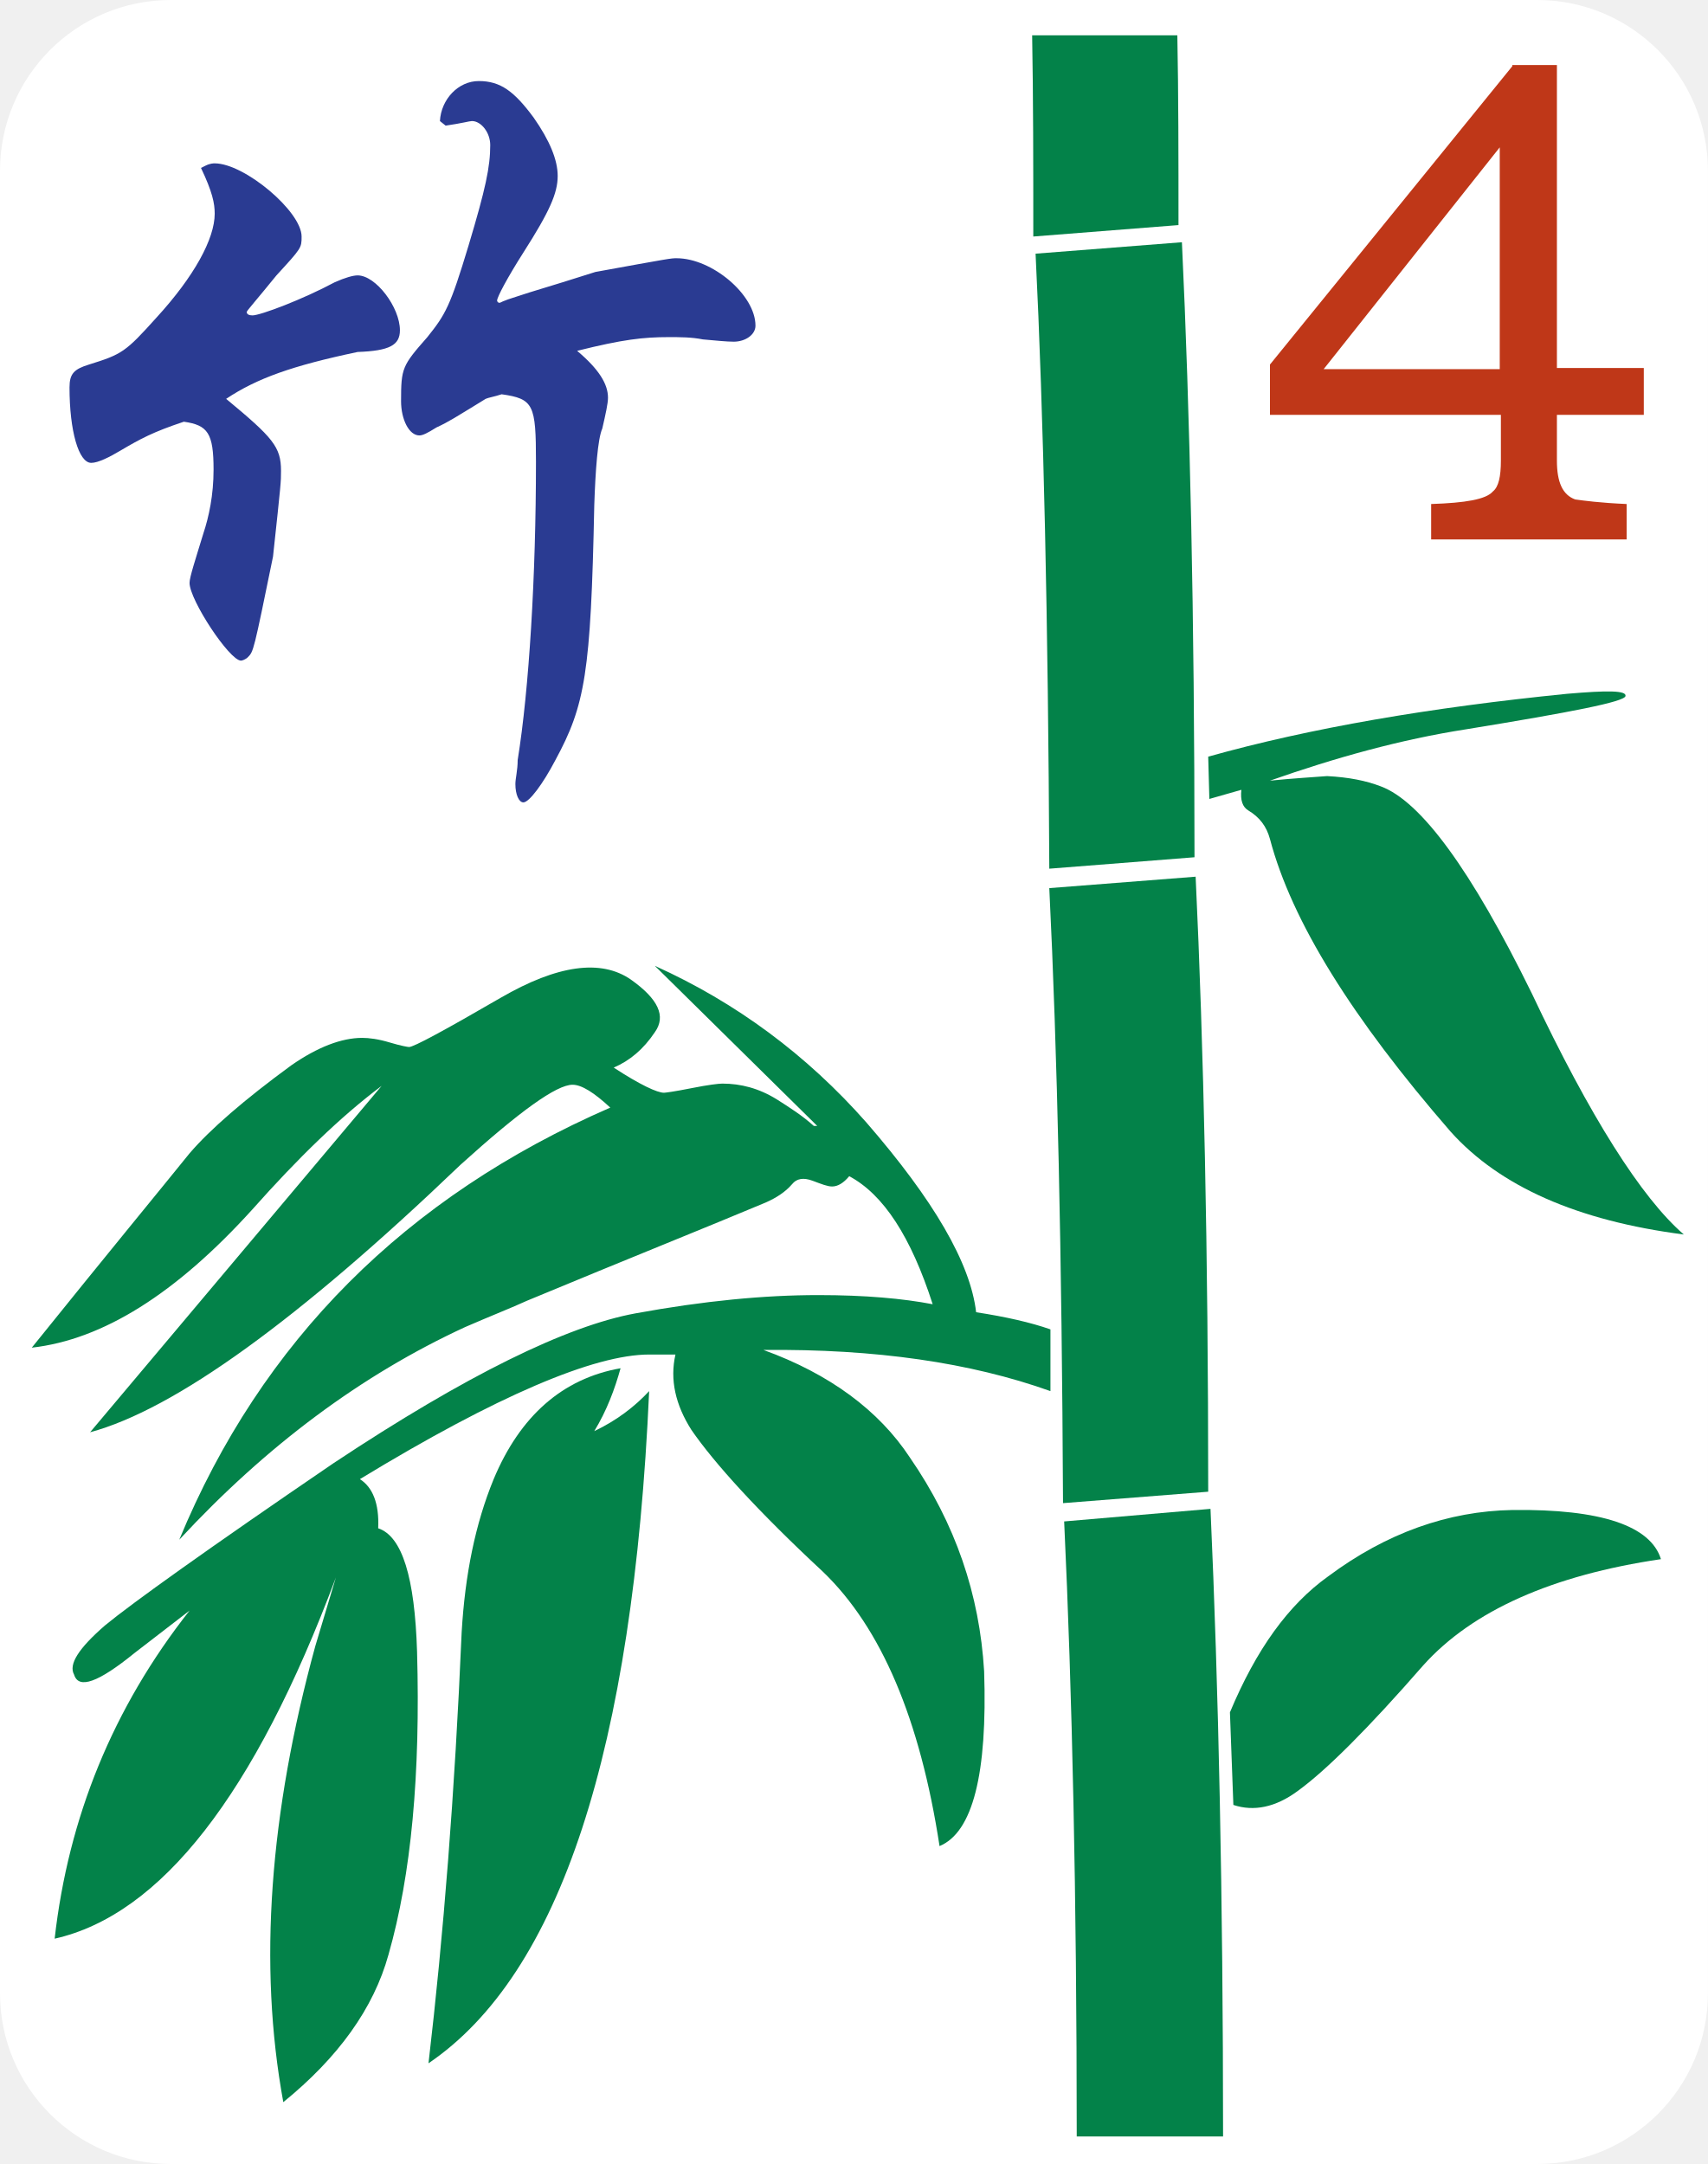
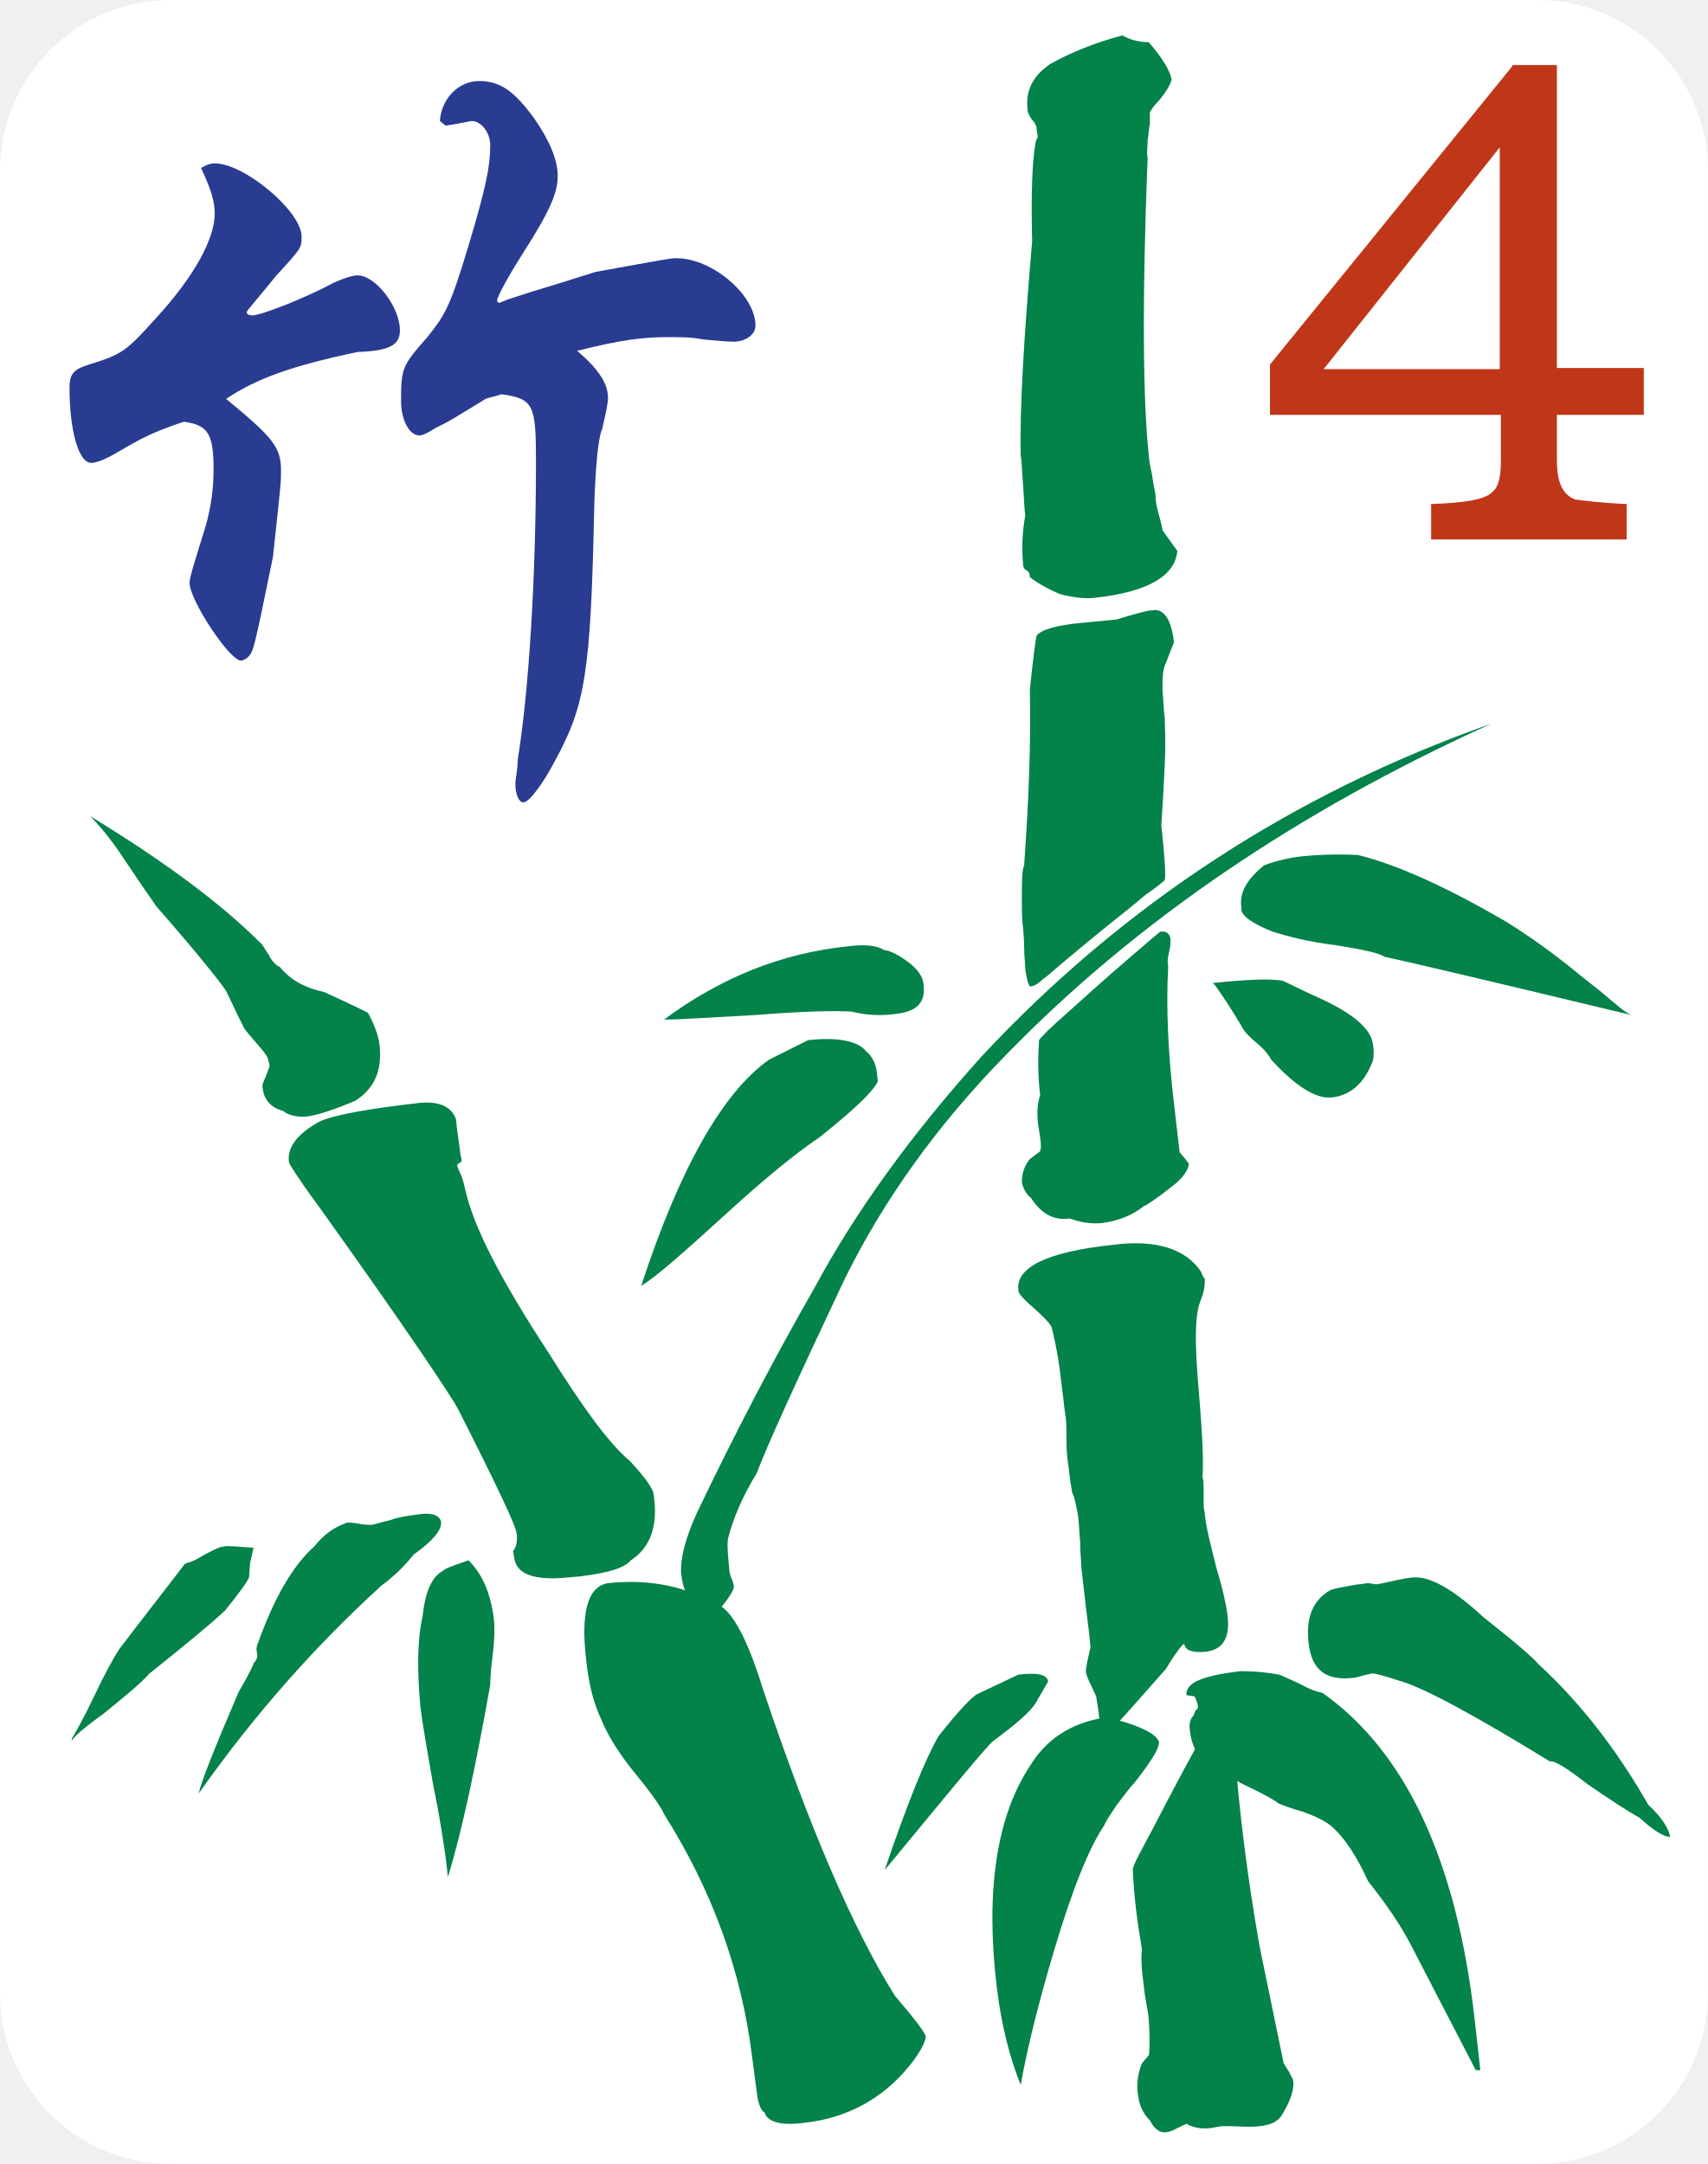
<svg xmlns="http://www.w3.org/2000/svg" viewBox="-178.68 346.51 149.39 189.30">
  <rect x="-178.68" y="346.51" width="149.39" height="189.30" rx="14.94" fill="#fff" />
-   <style type="text/css"> .st0{enable-background:new ;} .st1{fill:#005F00;} .st2{fill:#CDDACD;} .st3{fill:#FFFFFF;} .st4{fill:url(#rect3008_1_);} .st5{filter:url(#filter3970-5);} .st6{fill:url(#SVGID_1_);} .st7{fill:#038249;} .st8{fill:#BF3718;} .st9{fill:#2A3B92;}
+   <style type="text/css"> .st0{enable-background:new ;} .st1{fill:#005F00;} .st2{fill:#CDDACD;} .st3{fill:#FFFFFF;} .st4{fill:url(#rect3008_1_);} .st5{filter:url(#filter3970-5);} .st6{fill:url(#SVGID_1_);} .st7{fill:#BF3718;} .st8{fill:#2A3B92;} .st9{fill:#038249;}
</style>
  <g>
-     <filter width="1.217" height="1.215" y="-0.108" x="-0.109" id="filter3970-5" color-interpolation-filters="sRGB">
+     <filter height="1.215" width="1.217" y="-0.108" x="-0.109" id="filter3970-5" color-interpolation-filters="sRGB">
      <feGaussianBlur stdDeviation="0.128" />
    </filter>
    <g transform="translate(39.76832,209.7179)" />
    <g transform="matrix(1.000594,0,0,1,-1.375807,203.4062)" class="st0">
      <g>
        <linearGradient id="rect3008_1_" gradientUnits="userSpaceOnUse" x1="-324.883" y1="569.587" x2="-324.883" y2="531.068" gradientTransform="matrix(4.9807 0 0 -4.9841 1515.62 2981.961)">
          <stop offset="0" style="stop-color:#D0E4CC" />
          <stop offset="1" style="stop-color:#FBFFEC" />
        </linearGradient>
      </g>
    </g>
    <g>
-       <path class="st7" d="M-86.8,468.2v-5.4c-1.7-0.6-3.9-1.1-6.5-1.5c-0.5-4.3-3.7-9.8-9.6-16.6c-5.2-5.9-11.4-10.5-18.5-13.7 l14.2,14h-0.3c-1-0.9-2.1-1.6-3.2-2.3c-1.6-1-3.2-1.4-4.8-1.4c-0.3,0-1.2,0.1-2.7,0.4c-1.5,0.3-2.3,0.4-2.4,0.4 c-0.6,0-2.1-0.7-4.4-2.2c1.4-0.6,2.6-1.6,3.6-3.1c1-1.4,0.3-2.9-2.1-4.6c-2.6-1.8-6.4-1.3-11.4,1.6c-5,2.9-7.6,4.3-8,4.3 c-0.1,0-0.7-0.1-1.7-0.4c-1-0.3-1.8-0.4-2.4-0.4c-1.8,0-3.9,0.8-6.2,2.4c-4.1,3-7.1,5.6-8.9,7.7c-2.5,3.1-7.2,8.8-13.8,17 c6.2-0.7,12.6-4.7,19.3-12.1c4-4.5,7.7-8.1,11.3-10.8l-25.5,30.3c7.4-2,18.2-9.8,32.4-23.4c5.2-4.7,8.4-7,9.8-7 c0.8,0,1.9,0.7,3.3,2c-17.9,7.8-30.5,20.4-37.7,37.8c7.6-8.2,15.9-14.4,25-18.6c2.3-1,4.1-1.7,5.4-2.3c8.9-3.7,15.9-6.5,20.9-8.6 c0.9-0.4,1.7-0.9,2.3-1.6c0.4-0.5,1-0.6,1.8-0.3c0.8,0.3,1.3,0.5,1.7,0.5c0.5,0,1-0.3,1.5-0.9c3,1.6,5.4,5.3,7.3,11.2 c-2.6-0.5-5.9-0.8-10-0.8c-4.7,0-10,0.5-16,1.6c-6,1.1-14.8,5.4-26.4,13.1c-11,7.5-17.7,12.3-20,14.2c-2.3,2-3.2,3.4-2.7,4.3 c0.4,1.3,2.1,0.7,5.3-1.9l4.8-3.7c-6.7,8.5-10.6,18.1-11.8,28.7c9.3-2.1,17.5-12.6,24.6-31.6l-1.8,6c-4,14.6-5,27.9-2.8,39.9 c4.8-3.9,7.9-8.2,9.2-12.9c2-7,2.8-15.8,2.5-26.5c-0.2-6.5-1.3-10.1-3.4-10.8c0.1-2.2-0.5-3.6-1.6-4.3 c12-7.3,20.5-10.9,25.3-10.9h2.3c-0.5,2.2,0,4.4,1.4,6.6c2,2.9,5.8,7.1,11.5,12.4c5.1,4.9,8.5,12.9,10.2,24 c2.9-1.2,4.2-6.3,3.9-15.3c-0.4-6.7-2.5-12.9-6.5-18.7c-2.7-4.1-7-7.3-12.8-9.4C-102.1,464.5-93.8,465.7-86.8,468.2z" />
-       <path class="st7" d="M-62.5,484.4c-3.5,2.5-6.3,6.4-8.6,11.9l0.3,8.1c1.8,0.6,3.7,0.2,5.6-1.2c2.5-1.8,6.2-5.5,11-11 c4.3-4.8,11.3-7.9,20.8-9.3c-0.9-2.9-5.2-4.4-13-4.3C-52,478.7-57.4,480.6-62.5,484.4z" />
-       <path class="st7" d="M-135.5,475.9c-1.6,3.9-2.5,8.3-2.8,13.4c-0.6,14.1-1.6,26.6-2.9,37.7c11.5-7.8,17.9-27.4,19.3-58.8 c-1.3,1.4-2.9,2.6-4.8,3.5c1.1-1.8,1.8-3.7,2.3-5.5C-129.5,467.1-133.2,470.4-135.5,475.9z" />
-       <path class="st7" d="M-44.7,433.4c-5.3-10.8-9.7-16.8-13.2-18.1c-1.3-0.5-2.8-0.8-4.7-0.9c-1.3,0.1-3,0.2-5,0.4 c5.7-2,11.4-3.6,17.2-4.5c9.2-1.5,13.8-2.4,13.9-2.9c0.1-0.5-1.6-0.5-5.1-0.2c-12,1.2-22.5,3-31.4,5.5l0.1,3.7l2.8-0.8 c-0.1,0.9,0.1,1.5,0.6,1.8c1,0.6,1.6,1.4,1.9,2.5c1.9,7.2,7.2,15.7,15.8,25.6c4.3,4.8,11.1,7.8,20.4,9 C-35.1,451.3-39.6,444.2-44.7,433.4z" />
-       <path class="st7" d="M-73,477c0-21-0.4-39-1.1-53.8l-12.8,1c0.7,14.2,1.1,32.2,1.2,53.8L-73,477z" />
-       <path class="st7" d="M-71.7,533.4c0-21-0.4-39.3-1.1-54.9l-12.8,1.1c0.7,14.9,1.1,32.8,1.1,53.8H-71.7z" />
-       <path class="st8" d="M-46.4,352.3l-21.2,26.1v4.4h20.2v4c0,1.4-0.2,2.3-0.7,2.7c-0.6,0.7-2.4,1-5.4,1.1v3.1h17.1v-3.1 c-2.3-0.1-3.8-0.3-4.5-0.4c-1.1-0.4-1.6-1.5-1.6-3.4v-4h7.6v-4.1h-7.6v-26.5H-46.4z M-47.5,378.8h-15.4l15.4-19.4V378.8z" />
-       <path class="st7" d="M-74.2,421.5c0-21-0.4-39-1.1-53.8l-12.8,1c0.7,14.2,1.1,32.2,1.2,53.8L-74.2,421.5z" />
-       <path class="st7" d="M-88.4,349.6c0.1,5.5,0.1,11.4,0.1,17.6l12.7-1c0-5.9,0-11.4-0.1-16.6H-88.4z" />
+       <path class="st7" d="M-46.4,352.3l-21.2,26.1v4.4h20.2v4c0,1.4-0.2,2.3-0.7,2.7c-0.6,0.7-2.4,1-5.4,1.1v3.1h17.1v-3.1 c-2.3-0.1-3.8-0.3-4.5-0.4c-1.1-0.4-1.6-1.5-1.6-3.4v-4h7.6v-4.1h-7.6v-26.5H-46.4z M-47.5,378.8h-15.4l15.4-19.4V378.8z" />
    </g>
    <g>
-       <path class="st9" d="M-160.7,361c0.4-0.2,0.7-0.2,0.8-0.2c2.6,0,7.6,4.2,7.6,6.4c0,1,0,1-2.2,3.4c-1.7,2.1-2.6,3.1-2.6,3.2 c0,0.2,0.2,0.3,0.5,0.3c0.7,0,4.4-1.4,7.2-2.9c0.9-0.4,1.6-0.6,2-0.6c1.6,0,3.7,2.8,3.7,4.8c0,1.3-0.9,1.8-3.7,1.9 c-5.7,1.2-8.8,2.3-11.5,4.1c4.1,3.4,4.8,4.2,4.8,6.3c0,1,0,1-0.7,7.5c-1.7,8.3-1.7,8.3-2.2,8.8c-0.2,0.2-0.5,0.3-0.6,0.3 c-1,0-4.5-5.3-4.5-6.8c0-0.5,0.5-2,1.2-4.3c0.5-1.5,0.9-3.4,0.9-5.6c0-3.2-0.5-3.9-2.6-4.2c-2.7,0.9-3.8,1.5-5.5,2.5 c-1,0.6-2,1.1-2.6,1.1c-1.1,0-1.9-2.8-1.9-6.6c0-1.2,0.4-1.6,1.7-2c2.9-0.9,3.2-1.1,5.9-4.1c3.3-3.6,5.1-6.9,5.1-9.1 c0-0.9-0.2-1.9-1.2-4L-160.7,361z M-140.2,357.1c0.1-1.9,1.6-3.5,3.4-3.5c1.9,0,3.1,0.9,4.8,3.2c1.4,2,2.1,3.7,2.1,5.1 c0,1.5-0.7,3.1-3,6.7c-1.4,2.2-2.3,3.9-2.3,4.2c0,0.1,0.1,0.2,0.2,0.2c0.1,0,0.2-0.1,0.5-0.2c0.2-0.1,0.9-0.3,2.1-0.7 c2-0.6,3.9-1.2,5.8-1.8c6.6-1.2,6.6-1.2,7.1-1.2c3.1,0,6.9,3.2,6.9,5.9c0,0.8-0.9,1.4-1.9,1.4c-0.6,0-1.6-0.1-2.7-0.2 c-1-0.2-2-0.2-3-0.2c-2.2,0-4,0.2-8,1.2c1.9,1.6,2.7,2.9,2.7,4.1c0,0.5-0.2,1.4-0.5,2.7c-0.4,0.9-0.6,3.7-0.7,6.7 c-0.3,14.7-0.8,17.5-3.4,22.3c-1.1,2.1-2.3,3.7-2.8,3.7c-0.4,0-0.7-0.7-0.7-1.6c0-0.5,0.2-1.2,0.2-2.1c1-6.2,1.6-16.1,1.6-26.1 c0-5-0.2-5.5-3-5.9c-0.6,0.2-1.2,0.3-1.4,0.4l-1.3,0.8c-1,0.6-1.9,1.2-3,1.7c-0.8,0.5-1.2,0.7-1.5,0.7c-0.9,0-1.6-1.4-1.6-3 c0-2.9,0.1-3.1,2.3-5.6c1.6-2,2-2.7,3.6-8c1.5-5,1.9-6.9,1.9-8.8c0-1.1-0.8-2.1-1.6-2.1c-0.2,0-0.9,0.2-2.3,0.4L-140.2,357.1z" />
+       <path class="st8" d="M-160.7,361c0.4-0.2,0.7-0.2,0.8-0.2c2.6,0,7.6,4.2,7.6,6.4c0,1,0,1-2.2,3.4c-1.7,2.1-2.6,3.1-2.6,3.2 c0,0.2,0.2,0.3,0.5,0.3c0.7,0,4.4-1.4,7.2-2.9c0.9-0.4,1.6-0.6,2-0.6c1.6,0,3.7,2.8,3.7,4.8c0,1.3-0.9,1.8-3.7,1.9 c-5.7,1.2-8.8,2.3-11.5,4.1c4.1,3.4,4.8,4.2,4.8,6.3c0,1,0,1-0.7,7.5c-1.7,8.3-1.7,8.3-2.2,8.8c-0.2,0.2-0.5,0.3-0.6,0.3 c-1,0-4.5-5.3-4.5-6.8c0-0.5,0.5-2,1.2-4.3c0.5-1.5,0.9-3.4,0.9-5.6c0-3.2-0.5-3.9-2.6-4.2c-2.7,0.9-3.8,1.5-5.5,2.5 c-1,0.6-2,1.1-2.6,1.1c-1.1,0-1.9-2.8-1.9-6.6c0-1.2,0.4-1.6,1.7-2c2.9-0.9,3.2-1.1,5.9-4.1c3.3-3.6,5.1-6.9,5.1-9.1 c0-0.9-0.2-1.9-1.2-4L-160.7,361z M-140.2,357.1c0.1-1.9,1.6-3.5,3.4-3.5c1.9,0,3.1,0.9,4.8,3.2c1.4,2,2.1,3.7,2.1,5.1 c0,1.5-0.7,3.1-3,6.7c-1.4,2.2-2.3,3.9-2.3,4.2c0,0.1,0.1,0.2,0.2,0.2c0.1,0,0.2-0.1,0.5-0.2c0.2-0.1,0.9-0.3,2.1-0.7 c2-0.6,3.9-1.2,5.8-1.8c6.6-1.2,6.6-1.2,7.1-1.2c3.1,0,6.9,3.2,6.9,5.9c0,0.8-0.9,1.4-1.9,1.4c-0.6,0-1.6-0.1-2.7-0.2 c-1-0.2-2-0.2-3-0.2c-2.2,0-4,0.2-8,1.2c1.9,1.6,2.7,2.9,2.7,4.1c0,0.5-0.2,1.4-0.5,2.7c-0.4,0.9-0.6,3.7-0.7,6.7 c-0.3,14.7-0.8,17.5-3.4,22.3c-1.1,2.1-2.3,3.7-2.8,3.7c-0.4,0-0.7-0.7-0.7-1.6c0-0.5,0.2-1.2,0.2-2.1c1-6.2,1.6-16.1,1.6-26.1 c0-5-0.2-5.5-3-5.9c-0.6,0.2-1.2,0.3-1.4,0.4l-1.3,0.8c-1,0.6-1.9,1.2-3,1.7c-0.8,0.5-1.2,0.7-1.5,0.7c-0.9,0-1.6-1.4-1.6-3 c0-2.9,0.1-3.1,2.3-5.6c1.6-2,2-2.7,3.6-8c1.5-5,1.9-6.9,1.9-8.8c0-1.1-0.8-2.1-1.6-2.1c-0.2,0-0.9,0.2-2.3,0.4L-140.2,357.1z" />
    </g>
+     <g>
+       <path class="st9" d="M-88.1,495.5l1.1-1.9c-0.1-0.6-0.9-0.8-2.6-0.6l-3.6,1.7c-0.4,0.2-1.6,1.4-3.4,3.7 c-1.1,1.9-2.7,5.8-4.7,11.7c5.7-6.9,8.8-10.7,9.5-11.3C-89.9,497.4-88.6,496.3-88.1,495.5z" />
+       <path class="st9" d="M-75.1,490.3c0.1,0.6,0.7,0.8,1.9,0.7c1.5-0.2,2.1-1.2,1.9-3.1c-0.1-0.9-0.4-2.3-1-4.3c-0.5-2-0.9-3.5-1-4.7 l-0.1-0.6c0-0.1,0-0.5,0-1.2c0-0.7,0-1.1-0.1-1.4c0.1-1.3,0-3.7-0.3-7.2c-0.3-3.5-0.4-5.9-0.1-7.4c0-0.1,0.1-0.5,0.3-1 c0.2-0.5,0.3-1,0.3-1.5l0-0.2c-0.2-0.3-0.3-0.5-0.3-0.6c-1.3-2-3.9-2.9-7.7-2.4c-5.8,0.6-8.6,2-8.3,4c0,0.3,0.5,0.8,1.3,1.5 c0.8,0.7,1.4,1.3,1.6,1.7c0.2,0.8,0.5,2.1,0.7,3.6l0.5,4.1c0.1,0.4,0.1,1.2,0.1,2.2c0,1,0.1,1.8,0.2,2.4l0.1,0.9l0.2,1.3 c0.2,0.3,0.3,0.9,0.5,1.9c0.1,0.6,0.1,1.4,0.2,2.4c0,1,0.1,1.7,0.1,2.2l0.4,3.5l0.3,2.4l0.1,1.1c0,0.1-0.1,0.4-0.2,0.9 s-0.2,0.9-0.2,1.2c0,0.4,0.4,1.1,0.9,2.2l0.2,1.3l0.3,2.4l0.6-0.5c1.2-1.3,2.9-3.2,5-5.6C-75.8,491-75.2,490.3-75.1,490.3z" />
+       <path class="st9" d="M-89.4,528.9c0.6-3.4,1.6-7.3,2.9-11.7c1.6-5.4,3.1-9.1,4.4-11c0.1-0.3,0.5-0.9,1.1-1.8 c0.7-0.9,1.2-1.6,1.6-2c1.4-1.8,2.1-2.9,2.1-3.5c-0.1-0.4-0.7-0.9-2-1.4c-1.3-0.5-2.3-0.7-3-0.7c-2.8,0.5-4.9,1.9-6.3,4.2 c-2.9,4.4-3.9,10.9-2.9,19.3C-91.1,523.6-90.4,526.4-89.4,528.9z" />
+       <path class="st9" d="M-68.7,437.8c0.6,0.5,1,1,1.2,1.4c2.2,2.4,4,3.5,5.4,3.3c1.6-0.2,2.8-1.3,3.5-3.2c0.1-0.4,0.1-1,0-1.5 c-0.2-1.3-1.7-2.6-4.5-3.9c-1.8-0.8-2.9-1.4-3.4-1.6c-1.2-0.2-3.2-0.1-6.1,0.2l0.2,0.2c0.5,0.7,1.4,2,2.5,3.9 C-69.7,436.9-69.3,437.3-68.7,437.8z" />
+       <path class="st9" d="M-88.6,447.9c-0.5,0.6-0.7,1.3-0.7,2c0.1,0.6,0.4,1.1,0.8,1.4c0.9,1.4,2,2,3.4,1.8c0.8,0.3,1.7,0.5,2.8,0.4 c1.5-0.2,2.7-0.7,3.7-1.5c0.1,0,0.9-0.5,2.3-1.6c1.1-0.8,1.6-1.6,1.6-2.1l-0.3-0.4l-0.5-0.6l-0.5-4.3c-0.5-4.3-0.7-8.3-0.5-12 c-0.1-0.4,0-0.9,0.1-1.3c0.1-0.4,0.1-0.8,0.1-1.1c-0.1-0.4-0.3-0.6-0.7-0.6l-0.2,0c-3.2,2.7-5.8,5-8,7c-1.5,1.3-2.4,2.2-2.6,2.5 c-0.1,1.6-0.1,3.2,0.1,4.8c-0.2,0.6-0.3,1.4-0.2,2.4c0,0.1,0.1,0.6,0.2,1.3c0.1,0.7,0.1,1.2-0.1,1.3L-88.6,447.9z" />
+       <path class="st9" d="M-74.1,496.1l-0.2,0.5c-0.3,0.3-0.4,0.8-0.3,1.3c0.2,2,1.4,3.3,3.4,3.8c0.3,0.4,1,0.8,2.1,1.3 c1,0.5,1.8,0.9,2.3,1.3c0.3,0.1,1,0.4,2.1,0.7c1.1,0.4,1.9,0.8,2.4,1.2c1.2,1,2.3,2.7,3.3,4.9c1.6,2,2.8,3.8,3.6,5.3l5.8,11.2 l0.4,0l-0.5-4.5c-1.6-14-6.1-23.4-13.3-28.5c-0.5-0.1-1.1-0.3-2-0.8c-0.9-0.4-1.5-0.7-1.8-0.8c-1.7-0.3-2.8-0.3-3.4-0.3 c-3.3,0.4-4.8,1-4.7,2.1l0.7,0.1c0.2,0.4,0.3,0.7,0.3,0.9C-73.9,496-74,496.1-74.1,496.1z" />
+       <path class="st9" d="M-39.8,502.6c1.9,1.3,3.4,2.3,4.5,2.9c1.3,1.2,2.2,1.7,2.7,1.7c-0.1-0.7-0.7-1.7-1.9-2.8 c-2.8-4.9-6-9-9.6-12.3c-0.4-0.5-2-1.9-4.8-4.1c-2.7-2.5-4.7-3.6-6.1-3.5c-0.3,0-0.9,0.1-1.8,0.3c-0.9,0.2-1.4,0.3-1.5,0.3 l-0.7-0.1c-0.3,0-0.6,0.1-0.8,0.1c-0.2,0-0.6,0.1-1.2,0.2c-0.6,0.1-1,0.2-1.3,0.3c-1.6,0.9-2.2,2.5-1.9,4.8 c0.3,2.2,1.5,3.1,3.7,2.9c0.3,0,0.6-0.1,1-0.2c0.4-0.1,0.7-0.2,0.9-0.2c0.2,0,1,0.2,2.2,0.6c2.2,0.6,6.6,3,13.3,7.1 C-42.7,500.5-41.6,501.2-39.8,502.6z" />
+       <path class="st9" d="M-92.8,438.9c-6.3,7-11.1,13.7-14.6,20.2c-3.5,6.1-6.9,12.6-10.3,19.7c-1.1,2.4-1.5,4.2-1.4,5.4 c0.1,0.7,0.2,1.2,0.4,1.5c0,0.3,0.5,0.7,1.3,1.2c0.8,0.5,1.3,0.7,1.4,0.7c1.1-1.3,1.6-2.1,1.5-2.4l-0.1-0.4 c-0.2-0.4-0.3-0.8-0.3-1.1c-0.1-1.1-0.2-2-0.1-2.6c0.4-1.6,1.2-3.6,2.5-5.7c0.9-2.4,3.5-8.1,7.7-17c3.4-6.9,8.1-13.5,14.2-19.7 c11.3-11.6,25.4-21.2,42.4-28.9C-65.5,415.9-80.4,425.6-92.8,438.9z" />
+       <path class="st9" d="M-89.3,424.9c0,1.2,0,2.1,0.1,2.7c0,0.3,0.1,0.9,0.1,1.7c0,0.9,0.1,1.5,0.1,2c0.1,0.7,0.2,1.2,0.4,1.5 c0.3,0,0.7-0.2,1.1-0.6l0.4-0.3c1.5-1.3,4-3.4,7.4-6.1l1.2-1c1-0.7,1.5-1.1,1.7-1.3c0.1-0.4,0-2-0.3-4.8c0.1-1.5,0.2-3.2,0.3-5.3 c0.1-2,0-3.4,0-4.1c-0.1-0.6-0.1-1.4-0.2-2.4c0-1,0-1.8,0.3-2.4l0.7-1.8c-0.2-2-0.9-3-1.9-2.8c-0.4,0-1.5,0.3-3.1,0.8l-3.1,0.3 c-2.2,0.2-3.5,0.6-3.9,1.1c-0.1,0.3-0.3,1.9-0.6,4.7c0.1,4.7-0.1,9.8-0.5,15.4C-89.3,422.7-89.3,423.7-89.3,424.9z" />
+       <path class="st9" d="M-89.4,386.4c0.1,0.4,0.1,1.3,0.2,2.5c0.1,1.2,0.1,2.1,0.2,2.7c-0.3,1.6-0.3,3-0.2,4.2 c0,0.3,0.1,0.5,0.3,0.6c0.2,0.1,0.3,0.3,0.3,0.6c0.8,0.6,1.7,1.1,2.7,1.5c1.2,0.3,2.2,0.4,3,0.3c4.6-0.5,7-1.9,7.2-4.1l-1.3-1.8 c0-0.1-0.1-0.6-0.3-1.3c-0.2-0.7-0.3-1.2-0.3-1.6c0-0.4-0.2-1-0.3-1.9c-0.2-0.9-0.3-1.5-0.3-1.8c-0.5-4.6-0.6-13.3-0.1-26 c-0.1-0.4,0-0.9,0-1.5c0.1-0.6,0.1-1.1,0.2-1.5c0-0.4,0-0.7,0-0.9c0-0.1,0.2-0.5,0.8-1.1c0.5-0.6,0.9-1.2,1.1-1.8 c-0.1-0.7-0.7-1.8-2-3.3c-0.1,0-0.5,0-1-0.1c-0.5-0.1-1-0.3-1.3-0.5c-2.6,0.7-4.7,1.6-6.3,2.5c-1.5,1-2.2,2.3-2,4 c0,0.3,0.2,0.6,0.4,0.9c0.3,0.3,0.4,0.6,0.4,0.9l0.1,0.6c-0.1,0.2-0.2,0.3-0.2,0.5c-0.3,1.6-0.4,4.5-0.3,8.6 C-89.1,375.8-89.5,382.1-89.4,386.4z" />
+       <path class="st9" d="M-145.3,485.2c1.1-0.8,2.1-1.8,2.8-2.7c1.7-1.2,2.5-2.2,2.4-2.9c-0.2-0.6-0.9-0.8-2.1-0.6 c-0.7,0.1-1.6,0.2-2.4,0.5c-0.9,0.2-1.4,0.4-1.6,0.4c-0.2,0-0.6,0-1.1-0.1c-0.5-0.1-0.9-0.1-1-0.1c-1.2,0.4-2.1,1.1-2.9,2.1 c-1.9,1.7-3.5,4.5-4.9,8.4c-0.1,0.2-0.2,0.5-0.1,0.9c0.1,0.4-0.1,0.7-0.3,0.9c0,0.1-0.4,1-1.3,2.5c-2.1,4.9-3.3,7.9-3.5,8.9 C-156.3,496.3-150.9,490.3-145.3,485.2z" />
+       <path class="st9" d="M-154.2,431.1c-0.3-0.1-0.7-0.5-1-1.1c-0.4-0.6-0.6-1-0.8-1.1c-3.4-3.4-8.4-7.1-14.8-11 c0.8,0.8,1.9,2.1,3,3.8c1.2,1.8,2.1,3.1,2.8,4.1c3.5,4,5.5,6.5,6.1,7.4c0.8,1.7,1.3,2.7,1.5,3.1c0,0.1,0.4,0.6,1.1,1.4 c0.7,0.8,1.1,1.3,1.1,1.6l0.1,0.4c0,0.1-0.1,0.4-0.3,0.9c-0.2,0.5-0.4,0.8-0.3,1.1c0.1,1,0.7,1.7,1.8,2c0.5,0.4,1.1,0.5,1.9,0.5 c1-0.1,2.5-0.6,4.4-1.4c1.7-1.1,2.4-2.7,2.1-5c-0.1-0.7-0.4-1.6-1-2.7c-0.2-0.1-1.4-0.7-3.8-1.8 C-152.1,432.9-153.3,432.2-154.2,431.1z" />
+       <path class="st9" d="M-169.6,496.4c1.7-1.4,3.1-2.5,4-3.5c3-2.4,5.2-4.2,6.6-5.5c1.3-1.6,2-2.6,2.1-2.9l0.1-1.3l0.3-1.3 c-1.5-0.1-2.4-0.2-2.6-0.1c-0.2,0-0.5,0.1-0.9,0.3c-0.4,0.2-0.8,0.4-1.3,0.7c-0.5,0.3-0.9,0.4-1.2,0.5c-3.1,4-5,6.5-5.7,7.4 c-0.6,0.9-1.4,2.4-2.3,4.3c-0.9,1.9-1.6,3.1-1.9,3.6l0,0.2C-172.3,498.5-171.4,497.7-169.6,496.4z" />
+       <path class="st9" d="M-135.5,488c-0.3-2.2-1-3.8-2.2-5c-1.5,0.5-2.2,0.8-2.2,0.9c-1,0.5-1.6,1.9-1.8,3.9 c-0.5,2.2-0.5,4.9-0.2,8.1c0.2,1.6,0.6,3.8,1.1,6.7c0.6,2.9,0.9,5,1.1,6.4l0.2,1.7c1.2-3.9,2.4-9.5,3.7-16.8c0-0.1,0-1,0.2-2.5 C-135.4,489.8-135.4,488.7-135.5,488z" />
+       <path class="st9" d="M-41.6,430.9c-2.3-1.8-4.1-3-5.4-3.8c-5-2.9-9.3-4.9-12.9-5.8c-2.1-0.1-3.7,0-4.7,0.1 c-1.2,0.1-2.4,0.4-3.5,0.8c-1.5,1.2-2.2,2.4-2,3.7l0,0.2c0.1,0.6,1,1.2,2.7,1.9c1.3,0.4,3.1,0.9,5.6,1.2c2.5,0.4,3.8,0.7,4.2,1 c1.9,0.4,9.1,2.1,21.6,5.1c-0.5-0.2-1.3-0.9-2.6-2C-40,432.2-41,431.4-41.6,430.9z" />
+       <path class="st9" d="M-99.2,430.7c-0.8-0.6-1.5-1-2.2-1.1c-0.6-0.4-1.7-0.5-3.2-0.3c-5.7,0.6-11,2.7-16,6.4c1.5,0,4.2-0.2,8-0.4 c3.8-0.3,6.6-0.4,8.4-0.3c1.2,0.3,2.5,0.4,3.9,0.2c1.8-0.2,2.6-1,2.4-2.5C-97.9,432-98.4,431.3-99.2,430.7z" />
+       <path class="st9" d="M-115.4,452.9c3.5-3.2,6.3-5.5,8.4-6.9c3-2.4,4.7-4,5.1-4.9l-0.1-0.9c-0.1-0.7-0.4-1.3-0.9-1.7 c-0.7-0.9-2.4-1.3-5.1-1l-3.4,1.7c-4,2.8-7.8,9.4-11.2,19.8C-121.3,458.2-118.9,456.1-115.4,452.9z" />
+       <path class="st9" d="M-125.5,485c-1.8,0.3-2.4,2.6-1.9,6.8c0.2,1.9,0.6,3.6,1.3,5.1c0.6,1.5,1.7,3.2,3.1,4.9 c1.4,1.7,2.2,2.9,2.4,3.4c4.3,6.8,6.8,13.9,7.7,21.2l0.4,3c0.1,1.1,0.4,1.8,0.7,1.9c0.2,0.8,1.4,1.2,3.5,0.9 c3.7-0.4,6.8-2.1,9.1-4.9c0.9-1.1,1.4-2,1.5-2.6c0-0.3-0.9-1.5-2.7-3.6c-3.7-5.9-7.5-14.8-11.5-26.7c-1.2-3.9-2.4-6.4-3.6-7.3 C-118.5,485.3-121.8,484.6-125.5,485z" />
+       <path class="st9" d="M-123.6,474.3c-1.7-1.4-4-4.5-7-9.3c-4.2-6.4-6.7-11.2-7.4-14.5c-0.1-0.4-0.2-0.9-0.4-1.3 c-0.2-0.4-0.3-0.7-0.3-0.8l0.4-0.3c0-0.3-0.1-0.5-0.1-0.6l-0.3-2.2l-0.1-0.9c-0.4-1.1-1.5-1.6-3.3-1.4c-4.3,0.5-7.2,1-8.6,1.6 c-2,1.1-2.9,2.3-2.7,3.6c0,0.1,0.8,1.4,2.5,3.7c7.8,10.9,11.8,16.9,12.3,17.9c3.3,6.5,5,10.1,5.1,10.8c0.1,0.7,0,1.2-0.3,1.6 l0.1,0.6c0.2,1.4,1.7,2,4.7,1.7l1.1-0.1c2.4-0.3,3.8-0.7,4.4-1.4c1.7-1.1,2.4-3,2-5.7C-121.5,476.8-122.2,475.8-123.6,474.3z" />
+     </g>
+     <path class="st9" d="M-78.8,527c-0.4,1-0.5,2-0.3,3c0.1,0.8,0.5,1.5,1,2c1,1.9,2.1,0.7,3.2,0.3c0.7,0.4,1.6,0.5,2.5,0.3 c1.3-0.4,4.7,0.6,5.8-1c0.8-1.3,1.2-2.4,1-3.2l-0.3-0.6l-0.5-0.8l-2.1-10.2c-1.1-6.2-1.8-12-2.2-17.3c-0.1-0.6-0.2-1.3-0.1-1.9 c0-0.7,0-1.2-0.1-1.6c-0.1-0.6-0.4-0.9-0.7-0.8l-0.2,0.1c-2.4,4.2-4.3,7.8-5.9,10.9c-1.1,2.1-1.8,3.3-1.9,3.8 c0.1,2.4,0.4,4.7,0.8,7c-0.1,0.9,0,2.1,0.2,3.5c0,0.2,0.1,0.8,0.3,1.9c0.2,1,0.2,3.7,0.1,3.9L-78.8,527z" />
  </g>
</svg>
